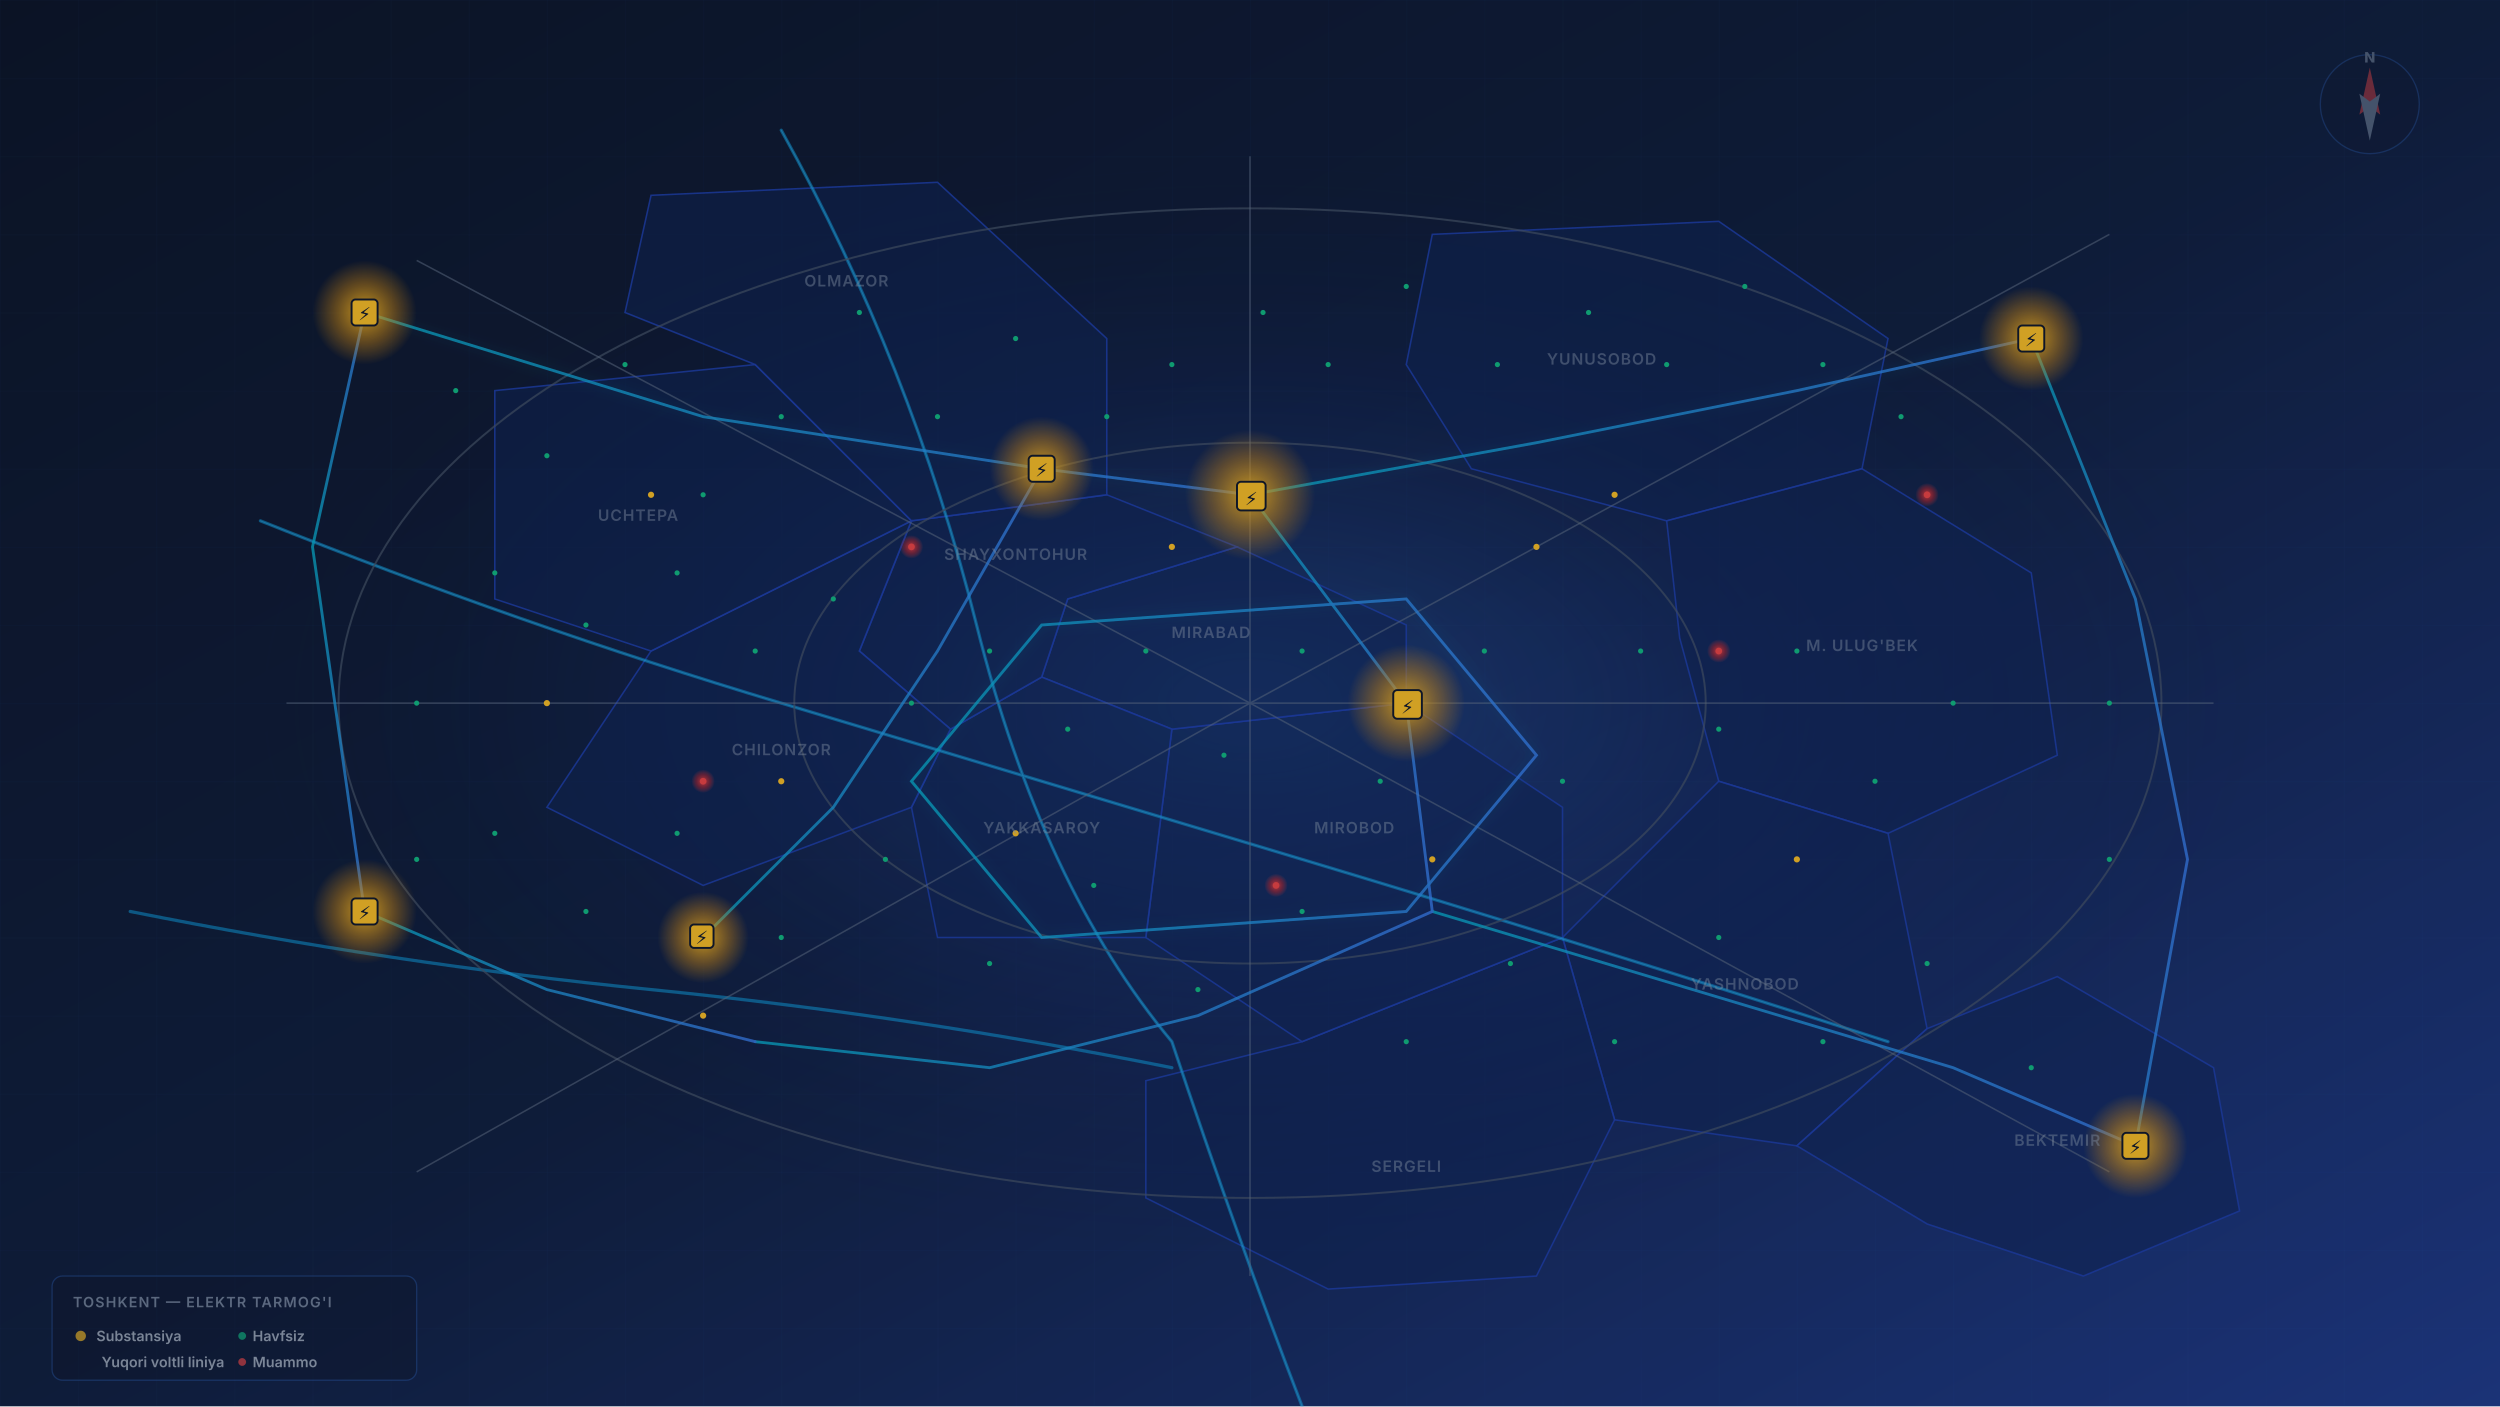
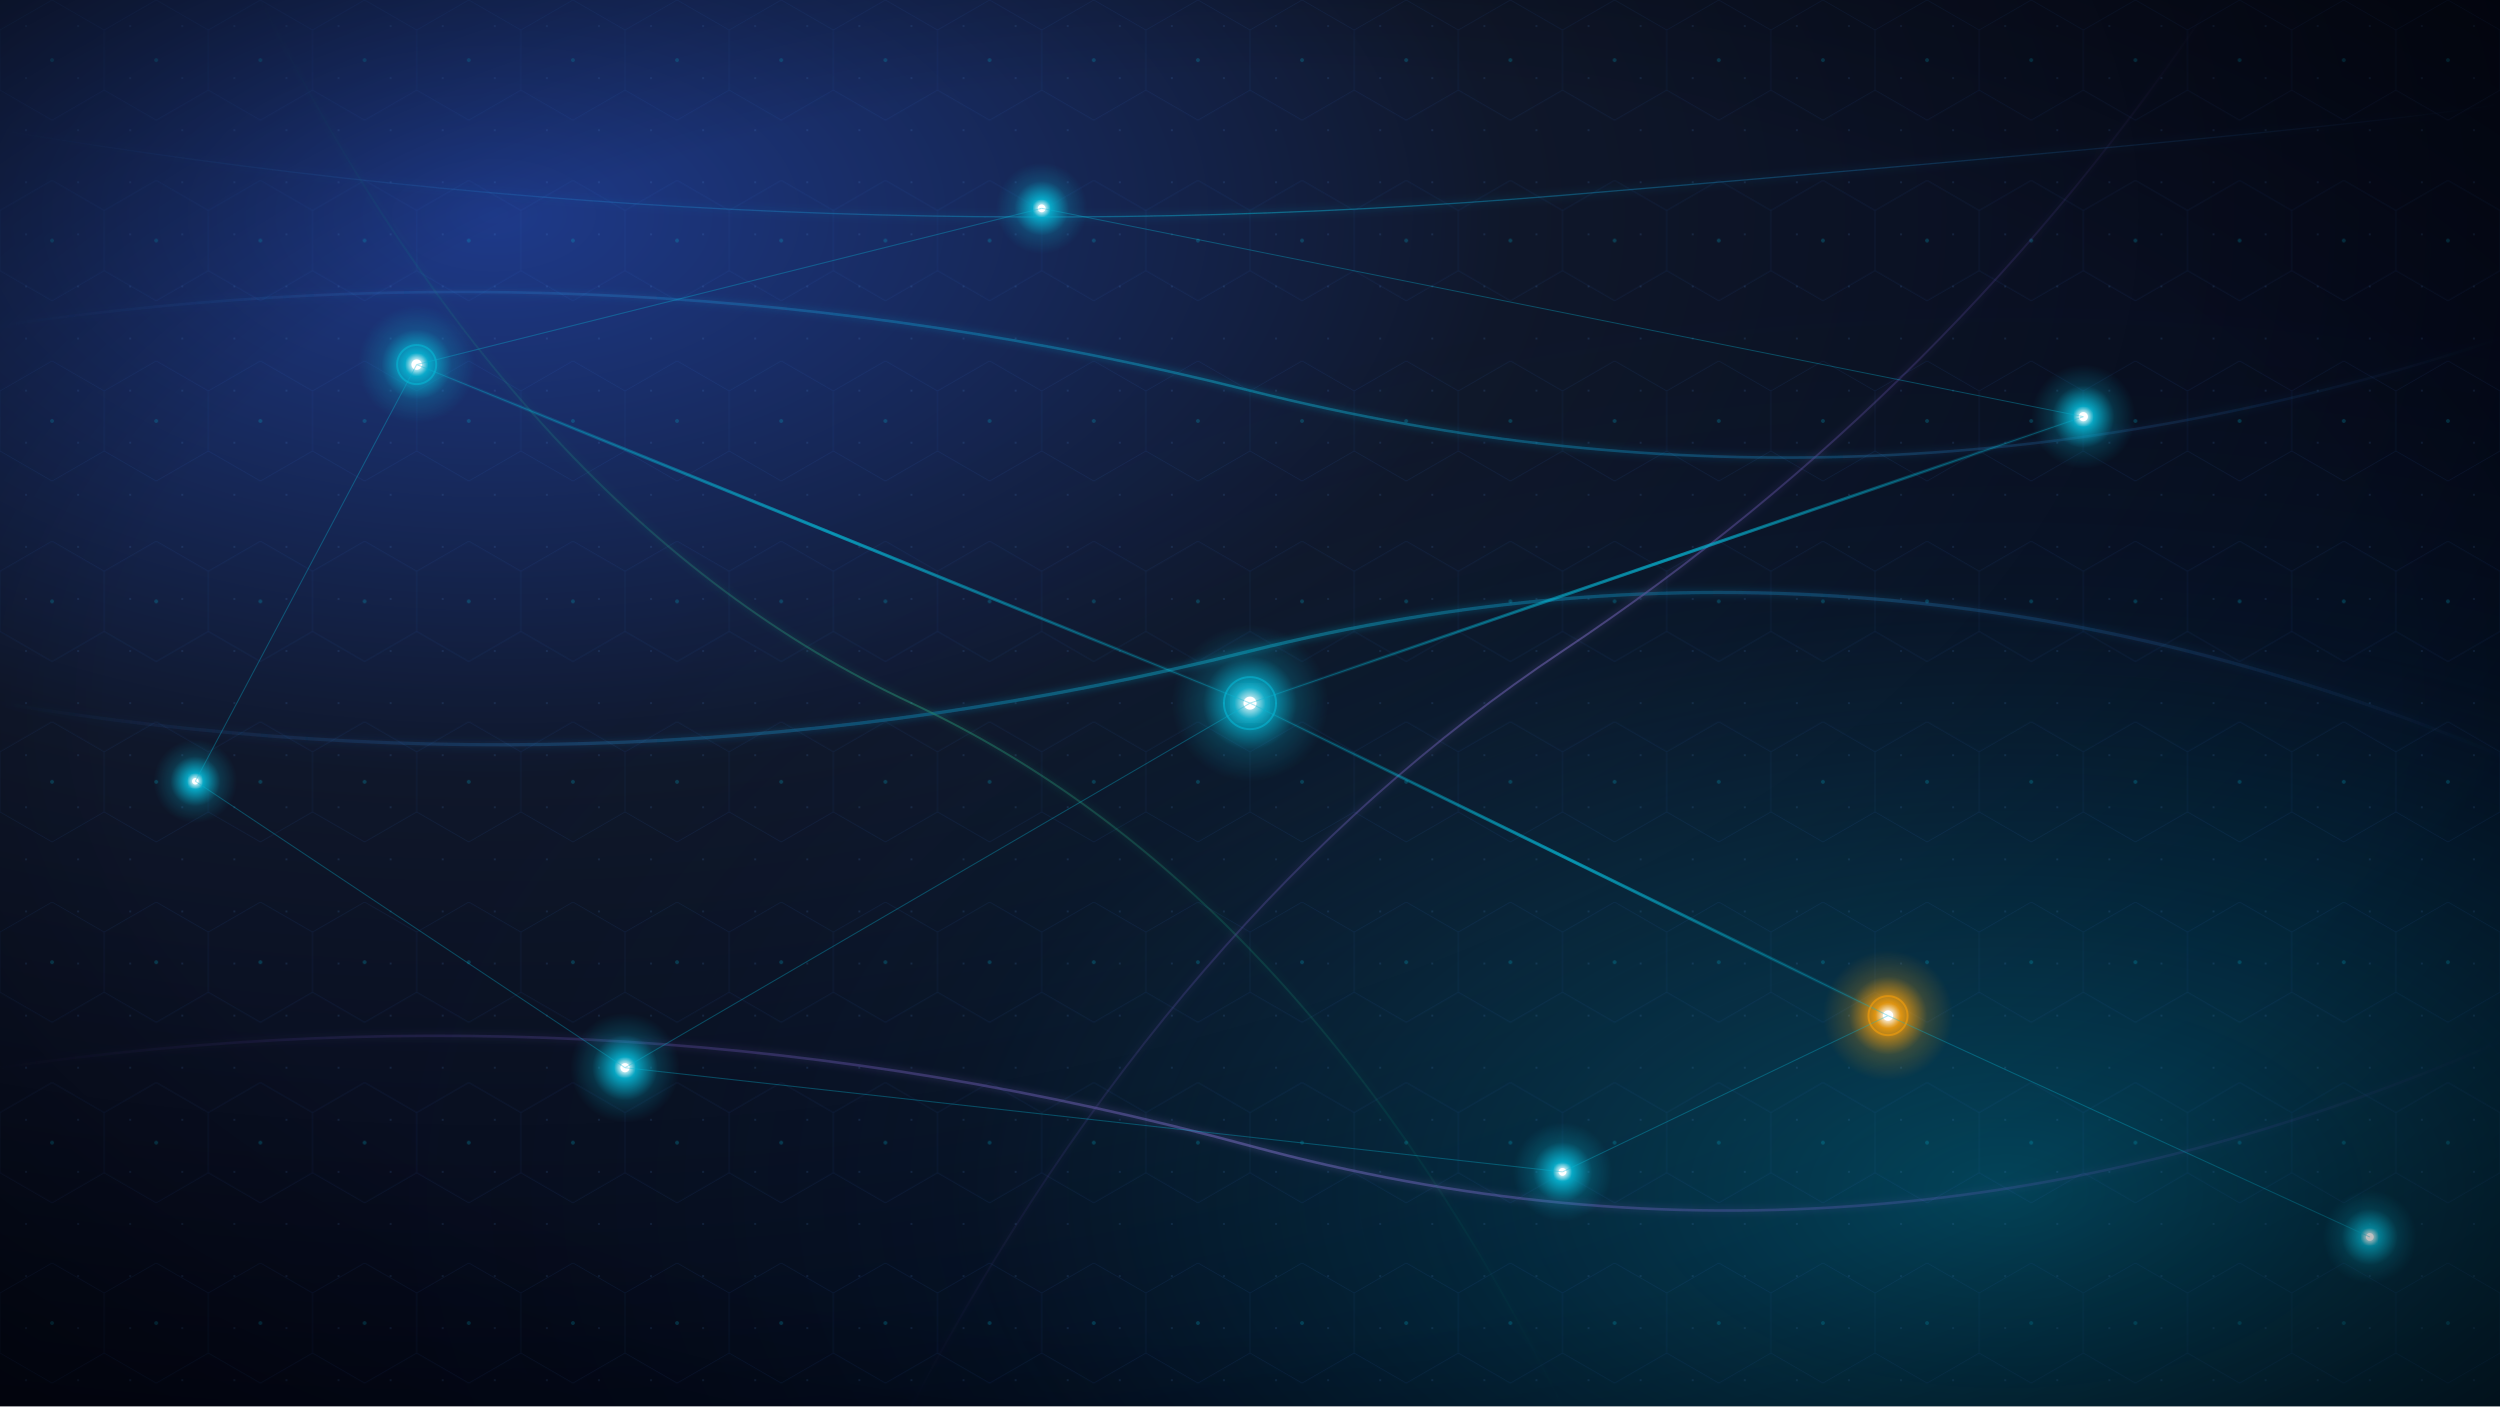
- <svg xmlns="http://www.w3.org/2000/svg" viewBox="0 0 1920 1080" preserveAspectRatio="xMidYMid slice">
+ <svg xmlns="http://www.w3.org/2000/svg" viewBox="0 0 1920 1080" preserveAspectRatio="xMidYMid slice" role="img" aria-label="Toshkent elektr tarmog'i — professional fon">
  <defs>
-     <linearGradient id="bgGradient" x1="0%" y1="0%" x2="100%" y2="100%">
-       <stop offset="0%" stop-color="#0B1426" />
-       <stop offset="50%" stop-color="#0F1E3D" />
-       <stop offset="100%" stop-color="#1E3A8A" />
+     <radialGradient id="bgRadial" cx="20%" cy="15%" r="90%">
+       <stop offset="0%" stop-color="#1E3A8A" stop-opacity="1" />
+       <stop offset="45%" stop-color="#0F172A" stop-opacity="1" />
+       <stop offset="100%" stop-color="#020617" stop-opacity="1" />
+     </radialGradient>
+     <radialGradient id="bgAccent" cx="80%" cy="85%" r="70%">
+       <stop offset="0%" stop-color="#06B6D4" stop-opacity="0.35" />
+       <stop offset="60%" stop-color="#0891B2" stop-opacity="0.05" />
+       <stop offset="100%" stop-color="#000000" stop-opacity="0" />
+     </radialGradient>
+     <linearGradient id="energyFlow1" x1="0%" y1="0%" x2="100%" y2="0%">
+       <stop offset="0%" stop-color="#3B82F6" stop-opacity="0" />
+       <stop offset="50%" stop-color="#06B6D4" stop-opacity="0.9" />
+       <stop offset="100%" stop-color="#3B82F6" stop-opacity="0" />
    </linearGradient>
-     <radialGradient id="cityGlow" cx="50%" cy="50%" r="50%">
-       <stop offset="0%" stop-color="#3B82F6" stop-opacity="0.35" />
-       <stop offset="60%" stop-color="#1E40AF" stop-opacity="0.10" />
-       <stop offset="100%" stop-color="#0F172A" stop-opacity="0" />
+     <linearGradient id="energyFlow2" x1="0%" y1="0%" x2="100%" y2="0%">
+       <stop offset="0%" stop-color="#8B5CF6" stop-opacity="0" />
+       <stop offset="50%" stop-color="#A78BFA" stop-opacity="0.7" />
+       <stop offset="100%" stop-color="#8B5CF6" stop-opacity="0" />
+     </linearGradient>
+     <linearGradient id="energyFlow3" x1="0%" y1="0%" x2="100%" y2="0%">
+       <stop offset="0%" stop-color="#10B981" stop-opacity="0" />
+       <stop offset="50%" stop-color="#34D399" stop-opacity="0.6" />
+       <stop offset="100%" stop-color="#10B981" stop-opacity="0" />
+     </linearGradient>
+     <radialGradient id="nodeGlow" cx="50%" cy="50%" r="50%">
+       <stop offset="0%" stop-color="#FFFFFF" stop-opacity="1" />
+       <stop offset="20%" stop-color="#06B6D4" stop-opacity="0.9" />
+       <stop offset="60%" stop-color="#06B6D4" stop-opacity="0.2" />
+       <stop offset="100%" stop-color="#06B6D4" stop-opacity="0" />
    </radialGradient>
-     <radialGradient id="subGlow" cx="50%" cy="50%" r="50%">
-       <stop offset="0%" stop-color="#FBBF24" stop-opacity="0.95" />
-       <stop offset="60%" stop-color="#F59E0B" stop-opacity="0.4" />
+     <radialGradient id="nodeGlowAmber" cx="50%" cy="50%" r="50%">
+       <stop offset="0%" stop-color="#FFFFFF" stop-opacity="1" />
+       <stop offset="20%" stop-color="#F59E0B" stop-opacity="0.9" />
+       <stop offset="60%" stop-color="#F59E0B" stop-opacity="0.2" />
      <stop offset="100%" stop-color="#F59E0B" stop-opacity="0" />
    </radialGradient>
-     <radialGradient id="dangerGlow" cx="50%" cy="50%" r="50%">
-       <stop offset="0%" stop-color="#EF4444" stop-opacity="0.95" />
-       <stop offset="60%" stop-color="#DC2626" stop-opacity="0.45" />
-       <stop offset="100%" stop-color="#EF4444" stop-opacity="0" />
-     </radialGradient>
-     <radialGradient id="safeGlow" cx="50%" cy="50%" r="50%">
-       <stop offset="0%" stop-color="#10B981" stop-opacity="0.95" />
-       <stop offset="60%" stop-color="#059669" stop-opacity="0.4" />
-       <stop offset="100%" stop-color="#10B981" stop-opacity="0" />
-     </radialGradient>
-     <linearGradient id="hvLine" x1="0%" y1="0%" x2="100%" y2="0%">
-       <stop offset="0%" stop-color="#06B6D4" stop-opacity="0.9" />
-       <stop offset="100%" stop-color="#3B82F6" stop-opacity="0.9" />
+     <pattern id="circuitGrid" x="0" y="0" width="80" height="138.56" patternUnits="userSpaceOnUse">
+       <path d="M40,0 L80,23.09 L80,69.28 L40,92.38 L0,69.28 L0,23.09 Z" fill="none" stroke="#3B82F6" stroke-width="0.5" opacity="0.18" />
+       <circle cx="40" cy="46.19" r="1.5" fill="#06B6D4" opacity="0.4" />
+     </pattern>
+     <pattern id="dotGrid" x="0" y="0" width="40" height="40" patternUnits="userSpaceOnUse">
+       <circle cx="20" cy="20" r="0.8" fill="#60A5FA" opacity="0.25" />
+     </pattern>
+     <filter id="glowSoft" x="-50%" y="-50%" width="200%" height="200%">
+       <feGaussianBlur stdDeviation="3" result="blur" />
+       <feMerge>
+         <feMergeNode in="blur" />
+         <feMergeNode in="SourceGraphic" />
+       </feMerge>
+     </filter>
+     <filter id="glowStrong" x="-100%" y="-100%" width="300%" height="300%">
+       <feGaussianBlur stdDeviation="8" result="blur" />
+       <feMerge>
+         <feMergeNode in="blur" />
+         <feMergeNode in="SourceGraphic" />
+       </feMerge>
+     </filter>
+     <linearGradient id="pulseLine" x1="0%" y1="0%" x2="100%" y2="0%">
+       <stop offset="0%" stop-color="#06B6D4" stop-opacity="0">
+         <animate attributeName="offset" values="-0.3;1.3" dur="6s" repeatCount="indefinite" />
+       </stop>
+       <stop offset="50%" stop-color="#06B6D4" stop-opacity="1">
+         <animate attributeName="offset" values="-0.15;1.15" dur="6s" repeatCount="indefinite" />
+       </stop>
+       <stop offset="100%" stop-color="#06B6D4" stop-opacity="0">
+         <animate attributeName="offset" values="0;1.6" dur="6s" repeatCount="indefinite" />
+       </stop>
    </linearGradient>
-     <pattern id="grid" x="0" y="0" width="60" height="60" patternUnits="userSpaceOnUse">
-       <path d="M 60 0 L 0 0 0 60" fill="none" stroke="#3B82F6" stroke-width="0.4" stroke-opacity="0.10" />
-     </pattern>
-     <filter id="glow" x="-50%" y="-50%" width="200%" height="200%">
-       <feGaussianBlur stdDeviation="4" />
-     </filter>
-     <filter id="bigGlow" x="-50%" y="-50%" width="200%" height="200%">
-       <feGaussianBlur stdDeviation="10" />
-     </filter>
  </defs>
-   <rect width="1920" height="1080" fill="url(#bgGradient)" />
-   <rect width="1920" height="1080" fill="url(#grid)" />
-   <ellipse cx="960" cy="540" rx="780" ry="430" fill="url(#cityGlow)" />
-   <g stroke="#1E40AF" stroke-width="1.2" fill="#0F2557" fill-opacity="0.55" stroke-opacity="0.85">
-     <polygon points="1100,180 1320,170 1450,260 1430,360 1280,400 1130,360 1080,280" />
-     <polygon points="1280,400 1430,360 1560,440 1580,580 1450,640 1320,600 1290,490" />
-     <polygon points="1320,600 1450,640 1480,790 1380,880 1240,860 1200,720" />
-     <polygon points="1480,790 1580,750 1700,820 1720,930 1600,980 1480,940 1380,880" />
-     <polygon points="1000,800 1200,720 1240,860 1180,980 1020,990 880,920 880,830" />
-     <polygon points="900,560 1080,540 1200,620 1200,720 1000,800 880,720" />
-     <polygon points="900,560 1080,540 1080,480 950,420 820,460 800,520" />
-     <polygon points="800,520 900,560 880,720 720,720 700,620 730,560" />
-     <polygon points="700,400 850,380 950,420 820,460 800,520 730,560 660,500" />
-     <polygon points="500,500 700,400 660,500 730,560 700,620 540,680 420,620" />
-     <polygon points="380,300 580,280 700,400 500,500 380,460" />
-     <polygon points="500,150 720,140 850,260 850,380 700,400 580,280 480,240" />
-   </g>
-   <g fill="none" stroke="#0EA5E9" stroke-width="2.5" opacity="0.55" stroke-linecap="round">
-     <path d="M 600 100 Q 700 280 750 480 T 900 800 Q 950 950 1000 1080" />
-     <path d="M 200 400 Q 400 480 600 540 T 1000 660 Q 1200 720 1450 800" />
-     <path d="M 100 700 Q 300 740 500 760 T 900 820" />
-   </g>
-   <g fill="none" stroke="#38BDF8" stroke-width="0.8" opacity="0.4" stroke-linecap="round">
-     <path d="M 600 100 Q 700 280 750 480 T 900 800 Q 950 950 1000 1080" />
-     <path d="M 200 400 Q 400 480 600 540 T 1000 660 Q 1200 720 1450 800" />
-   </g>
-   <g fill="none" stroke="#475569" stroke-width="1.5" opacity="0.7">
-     <ellipse cx="960" cy="540" rx="700" ry="380" />
-     <ellipse cx="960" cy="540" rx="350" ry="200" />
-   </g>
-   <g fill="none" stroke="#64748B" stroke-width="1.2" opacity="0.55">
-     <line x1="960" y1="540" x2="320" y2="200" />
-     <line x1="960" y1="540" x2="1620" y2="180" />
-     <line x1="960" y1="540" x2="1700" y2="540" />
-     <line x1="960" y1="540" x2="1620" y2="900" />
-     <line x1="960" y1="540" x2="320" y2="900" />
-     <line x1="960" y1="540" x2="220" y2="540" />
-     <line x1="960" y1="540" x2="960" y2="120" />
-     <line x1="960" y1="540" x2="960" y2="980" />
-   </g>
-   <g fill="none" stroke="url(#hvLine)" stroke-width="2.2" opacity="0.85" stroke-dasharray="0" stroke-linecap="round">
-     <path d="M 280 240 L 540 320 L 800 360 L 960 380" />
-     <path d="M 960 380 L 1180 340 L 1380 300 L 1560 260" />
-     <path d="M 960 380 L 1080 540 L 1100 700" />
-     <path d="M 1100 700 L 1300 760 L 1500 820 L 1640 880" />
-     <path d="M 1100 700 L 920 780 L 760 820 L 580 800" />
-     <path d="M 580 800 L 420 760 L 280 700" />
-     <path d="M 800 360 L 720 500 L 640 620 L 540 720" />
-     <path d="M 280 240 L 240 420 L 280 700" />
-     <path d="M 1560 260 L 1640 460 L 1680 660 L 1640 880" />
-     <path d="M 800 480 L 1080 460 L 1180 580 L 1080 700 L 800 720 L 700 600 Z" />
-   </g>
-   <g fill="none" stroke="#06B6D4" stroke-width="0.6" opacity="0.6" filter="url(#glow)">
-     <path d="M 280 240 L 540 320 L 800 360 L 960 380" />
-     <path d="M 960 380 L 1180 340 L 1380 300 L 1560 260" />
-     <path d="M 800 480 L 1080 460 L 1180 580 L 1080 700 L 800 720 L 700 600 Z" />
+   <rect width="1920" height="1080" fill="url(#bgRadial)" />
+   <rect width="1920" height="1080" fill="url(#bgAccent)" />
+   <rect width="1920" height="1080" fill="url(#circuitGrid)" opacity="0.6" />
+   <rect width="1920" height="1080" fill="url(#dotGrid)" opacity="0.5" />
+   <g opacity="0.55" filter="url(#glowSoft)">
+     <path d="M0,250 Q480,180 960,300 T1920,260" fill="none" stroke="url(#energyFlow1)" stroke-width="2" />
+     <path d="M0,540 Q480,620 960,500 T1920,580" fill="none" stroke="url(#energyFlow1)" stroke-width="2.5" />
+     <path d="M0,820 Q480,750 960,880 T1920,800" fill="none" stroke="url(#energyFlow2)" stroke-width="2" />
+     <path d="M200,0 Q400,400 700,540 T1200,1080" fill="none" stroke="url(#energyFlow3)" stroke-width="1.5" />
+     <path d="M1700,0 Q1500,300 1200,500 T700,1080" fill="none" stroke="url(#energyFlow2)" stroke-width="1.5" />
+     <path d="M0,100 Q600,200 1200,150 T1920,80" fill="none" stroke="url(#energyFlow1)" stroke-width="1" />
  </g>
  <g>
-     <circle cx="280" cy="240" r="40" fill="url(#subGlow)" />
-     <circle cx="800" cy="360" r="40" fill="url(#subGlow)" />
-     <circle cx="960" cy="380" r="50" fill="url(#subGlow)" />
-     <circle cx="1560" cy="260" r="40" fill="url(#subGlow)" />
-     <circle cx="1640" cy="880" r="40" fill="url(#subGlow)" />
-     <circle cx="280" cy="700" r="40" fill="url(#subGlow)" />
-     <circle cx="1080" cy="540" r="45" fill="url(#subGlow)" />
-     <circle cx="540" cy="720" r="35" fill="url(#subGlow)" />
-     <g fill="#FBBF24" stroke="#0F172A" stroke-width="1.5">
-       <rect x="270" y="230" width="20" height="20" rx="3" />
-       <rect x="790" y="350" width="20" height="20" rx="3" />
-       <rect x="950" y="370" width="22" height="22" rx="3" />
-       <rect x="1550" y="250" width="20" height="20" rx="3" />
-       <rect x="1630" y="870" width="20" height="20" rx="3" />
-       <rect x="270" y="690" width="20" height="20" rx="3" />
-       <rect x="1070" y="530" width="22" height="22" rx="3" />
-       <rect x="530" y="710" width="18" height="18" rx="3" />
-     </g>
-     <g fill="#0F172A" font-family="Arial,sans-serif" font-size="14" font-weight="900" text-anchor="middle">
-       <text x="280" y="246">⚡</text>
-       <text x="800" y="366">⚡</text>
-       <text x="961" y="388">⚡</text>
-       <text x="1560" y="266">⚡</text>
-       <text x="1640" y="886">⚡</text>
-       <text x="280" y="706">⚡</text>
-       <text x="1081" y="548">⚡</text>
-       <text x="539" y="725">⚡</text>
-     </g>
+     <circle cx="320" cy="280" r="45" fill="url(#nodeGlow)" />
+     <circle cx="320" cy="280" r="4" fill="#FFFFFF" filter="url(#glowSoft)" />
+     <circle cx="960" cy="540" r="60" fill="url(#nodeGlow)" />
+     <circle cx="960" cy="540" r="5" fill="#FFFFFF" filter="url(#glowStrong)" />
+     <circle cx="1600" cy="320" r="40" fill="url(#nodeGlow)" />
+     <circle cx="1600" cy="320" r="3.5" fill="#FFFFFF" filter="url(#glowSoft)" />
+     <circle cx="1450" cy="780" r="50" fill="url(#nodeGlowAmber)" />
+     <circle cx="1450" cy="780" r="4" fill="#FFFFFF" filter="url(#glowSoft)" />
+     <circle cx="480" cy="820" r="42" fill="url(#nodeGlow)" />
+     <circle cx="480" cy="820" r="3.5" fill="#FFFFFF" filter="url(#glowSoft)" />
+     <circle cx="800" cy="160" r="35" fill="url(#nodeGlow)" />
+     <circle cx="800" cy="160" r="3" fill="#FFFFFF" filter="url(#glowSoft)" />
+     <circle cx="1200" cy="900" r="38" fill="url(#nodeGlow)" />
+     <circle cx="1200" cy="900" r="3" fill="#FFFFFF" filter="url(#glowSoft)" />
+     <circle cx="150" cy="600" r="32" fill="url(#nodeGlow)" />
+     <circle cx="150" cy="600" r="2.5" fill="#FFFFFF" filter="url(#glowSoft)" />
+     <circle cx="1820" cy="950" r="36" fill="url(#nodeGlow)" />
+     <circle cx="1820" cy="950" r="3" fill="#FFFFFF" filter="url(#glowSoft)" />
  </g>
-   <g>
-     <g fill="#10B981">
-       <circle cx="350" cy="300" r="2" />
-       <circle cx="420" cy="350" r="2" />
-       <circle cx="480" cy="280" r="2" />
-       <circle cx="540" cy="380" r="2" />
-       <circle cx="600" cy="320" r="2" />
-       <circle cx="660" cy="240" r="2" />
-       <circle cx="720" cy="320" r="2" />
-       <circle cx="780" cy="260" r="2" />
-       <circle cx="850" cy="320" r="2" />
-       <circle cx="900" cy="280" r="2" />
-       <circle cx="970" cy="240" r="2" />
-       <circle cx="1020" cy="280" r="2" />
-       <circle cx="1080" cy="220" r="2" />
-       <circle cx="1150" cy="280" r="2" />
-       <circle cx="1220" cy="240" r="2" />
-       <circle cx="1280" cy="280" r="2" />
-       <circle cx="1340" cy="220" r="2" />
-       <circle cx="1400" cy="280" r="2" />
-       <circle cx="1460" cy="320" r="2" />
-       <circle cx="380" cy="440" r="2" />
-       <circle cx="450" cy="480" r="2" />
-       <circle cx="520" cy="440" r="2" />
-       <circle cx="580" cy="500" r="2" />
-       <circle cx="640" cy="460" r="2" />
-       <circle cx="700" cy="540" r="2" />
-       <circle cx="760" cy="500" r="2" />
-       <circle cx="820" cy="560" r="2" />
-       <circle cx="880" cy="500" r="2" />
-       <circle cx="940" cy="580" r="2" />
-       <circle cx="1000" cy="500" r="2" />
-       <circle cx="1060" cy="600" r="2" />
-       <circle cx="1140" cy="500" r="2" />
-       <circle cx="1200" cy="600" r="2" />
-       <circle cx="1260" cy="500" r="2" />
-       <circle cx="1320" cy="560" r="2" />
-       <circle cx="1380" cy="500" r="2" />
-       <circle cx="1440" cy="600" r="2" />
-       <circle cx="1500" cy="540" r="2" />
-       <circle cx="380" cy="640" r="2" />
-       <circle cx="450" cy="700" r="2" />
-       <circle cx="520" cy="640" r="2" />
-       <circle cx="600" cy="720" r="2" />
-       <circle cx="680" cy="660" r="2" />
-       <circle cx="760" cy="740" r="2" />
-       <circle cx="840" cy="680" r="2" />
-       <circle cx="920" cy="760" r="2" />
-       <circle cx="1000" cy="700" r="2" />
-       <circle cx="1080" cy="800" r="2" />
-       <circle cx="1160" cy="740" r="2" />
-       <circle cx="1240" cy="800" r="2" />
-       <circle cx="1320" cy="720" r="2" />
-       <circle cx="1400" cy="800" r="2" />
-       <circle cx="1480" cy="740" r="2" />
-       <circle cx="1560" cy="820" r="2" />
-       <circle cx="320" cy="540" r="2" />
-       <circle cx="1620" cy="540" r="2" />
-       <circle cx="1620" cy="660" r="2" />
-       <circle cx="320" cy="660" r="2" />
-     </g>
-     <g fill="#FBBF24">
-       <circle cx="500" cy="380" r="2.4" />
-       <circle cx="900" cy="420" r="2.4" />
-       <circle cx="1180" cy="420" r="2.4" />
-       <circle cx="600" cy="600" r="2.4" />
-       <circle cx="1100" cy="660" r="2.4" />
-       <circle cx="780" cy="640" r="2.4" />
-       <circle cx="1380" cy="660" r="2.4" />
-       <circle cx="540" cy="780" r="2.4" />
-       <circle cx="1240" cy="380" r="2.4" />
-       <circle cx="420" cy="540" r="2.4" />
-     </g>
-     <g>
-       <circle cx="700" cy="420" r="9" fill="url(#dangerGlow)" />
-       <circle cx="1320" cy="500" r="9" fill="url(#dangerGlow)" />
-       <circle cx="980" cy="680" r="9" fill="url(#dangerGlow)" />
-       <circle cx="1480" cy="380" r="9" fill="url(#dangerGlow)" />
-       <circle cx="540" cy="600" r="9" fill="url(#dangerGlow)" />
-       <g fill="#EF4444">
-         <circle cx="700" cy="420" r="2.6" />
-         <circle cx="1320" cy="500" r="2.6" />
-         <circle cx="980" cy="680" r="2.6" />
-         <circle cx="1480" cy="380" r="2.6" />
-         <circle cx="540" cy="600" r="2.6" />
-       </g>
-     </g>
+   <g stroke="#06B6D4" stroke-width="0.8" fill="none" opacity="0.35">
+     <line x1="320" y1="280" x2="960" y2="540" />
+     <line x1="960" y1="540" x2="1600" y2="320" />
+     <line x1="960" y1="540" x2="1450" y2="780" />
+     <line x1="960" y1="540" x2="480" y2="820" />
+     <line x1="320" y1="280" x2="800" y2="160" />
+     <line x1="800" y1="160" x2="1600" y2="320" />
+     <line x1="1450" y1="780" x2="1820" y2="950" />
+     <line x1="480" y1="820" x2="1200" y2="900" />
+     <line x1="1200" y1="900" x2="1450" y2="780" />
+     <line x1="150" y1="600" x2="480" y2="820" />
+     <line x1="150" y1="600" x2="320" y2="280" />
  </g>
-   <g fill="#94A3B8" font-family="Inter,Arial,sans-serif" font-size="12" font-weight="600" opacity="0.45" text-anchor="middle" letter-spacing="0.06em">
-     <text x="650" y="220" text-transform="uppercase">OLMAZOR</text>
-     <text x="490" y="400" text-transform="uppercase">UCHTEPA</text>
-     <text x="780" y="430" text-transform="uppercase">SHAYXONTOHUR</text>
-     <text x="600" y="580" text-transform="uppercase">CHILONZOR</text>
-     <text x="800" y="640" text-transform="uppercase">YAKKASAROY</text>
-     <text x="930" y="490" text-transform="uppercase">MIRABAD</text>
-     <text x="1040" y="640" text-transform="uppercase">MIROBOD</text>
-     <text x="1230" y="280" text-transform="uppercase">YUNUSOBOD</text>
-     <text x="1430" y="500" text-transform="uppercase">M. ULUG'BEK</text>
-     <text x="1340" y="760" text-transform="uppercase">YASHNOBOD</text>
-     <text x="1080" y="900" text-transform="uppercase">SERGELI</text>
-     <text x="1580" y="880" text-transform="uppercase">BEKTEMIR</text>
+   <g opacity="0.7">
+     <line x1="320" y1="280" x2="960" y2="540" stroke="url(#pulseLine)" stroke-width="2.5" />
+     <line x1="960" y1="540" x2="1600" y2="320" stroke="url(#pulseLine)" stroke-width="2.5" />
+     <line x1="960" y1="540" x2="1450" y2="780" stroke="url(#pulseLine)" stroke-width="2.5" />
  </g>
-   <g opacity="0.7" font-family="Inter,Arial,sans-serif" font-size="11" font-weight="600">
-     <rect x="40" y="980" width="280" height="80" rx="8" fill="#0F172A" fill-opacity="0.6" stroke="#3B82F6" stroke-opacity="0.4" />
-     <text x="56" y="1004" fill="#94A3B8" letter-spacing="0.08em">TOSHKENT — ELEKTR TARMOG'I</text>
-     <g transform="translate(56,1020)">
-       <circle cx="6" cy="6" r="4" fill="#FBBF24" />
-       <text x="18" y="10" fill="#CBD5E1">Substansiya</text>
-     </g>
-     <g transform="translate(56,1040)">
-       <line x1="0" y1="6" x2="14" y2="6" stroke="url(#hvLine)" stroke-width="2.5" />
-       <text x="22" y="10" fill="#CBD5E1">Yuqori voltli liniya</text>
-     </g>
-     <g transform="translate(180,1020)">
-       <circle cx="6" cy="6" r="3" fill="#10B981" />
-       <text x="14" y="10" fill="#CBD5E1">Havfsiz</text>
-     </g>
-     <g transform="translate(180,1040)">
-       <circle cx="6" cy="6" r="3" fill="#EF4444" />
-       <text x="14" y="10" fill="#CBD5E1">Muammo</text>
-     </g>
+   <g fill="none" stroke="#06B6D4" stroke-width="1.5" opacity="0.6">
+     <circle cx="960" cy="540" r="20">
+       <animate attributeName="r" values="20;80;20" dur="4s" repeatCount="indefinite" />
+       <animate attributeName="opacity" values="0.6;0;0.6" dur="4s" repeatCount="indefinite" />
+     </circle>
+     <circle cx="1450" cy="780" r="15" stroke="#F59E0B">
+       <animate attributeName="r" values="15;60;15" dur="3.5s" repeatCount="indefinite" />
+       <animate attributeName="opacity" values="0.7;0;0.7" dur="3.5s" repeatCount="indefinite" />
+     </circle>
+     <circle cx="320" cy="280" r="15">
+       <animate attributeName="r" values="15;55;15" dur="5s" repeatCount="indefinite" />
+       <animate attributeName="opacity" values="0.6;0;0.6" dur="5s" repeatCount="indefinite" />
+     </circle>
  </g>
-   <g transform="translate(1820,80)" opacity="0.5">
-     <circle cx="0" cy="0" r="38" fill="#0F172A" fill-opacity="0.55" stroke="#3B82F6" stroke-opacity="0.5" />
-     <polygon points="0,-28 -8,8 0,2 8,8" fill="#EF4444" />
-     <polygon points="0,28 -8,-8 0,-2 8,-8" fill="#94A3B8" />
-     <text x="0" y="-32" font-family="Inter,Arial" font-size="11" font-weight="800" fill="#94A3B8" text-anchor="middle">N</text>
-   </g>
-   <rect width="1920" height="1080" fill="#0B1220" opacity="0.18" />
+   <radialGradient id="vignette" cx="50%" cy="50%" r="75%">
+     <stop offset="60%" stop-color="#000000" stop-opacity="0" />
+     <stop offset="100%" stop-color="#000000" stop-opacity="0.55" />
+   </radialGradient>
+   <rect width="1920" height="1080" fill="url(#vignette)" />
</svg>
